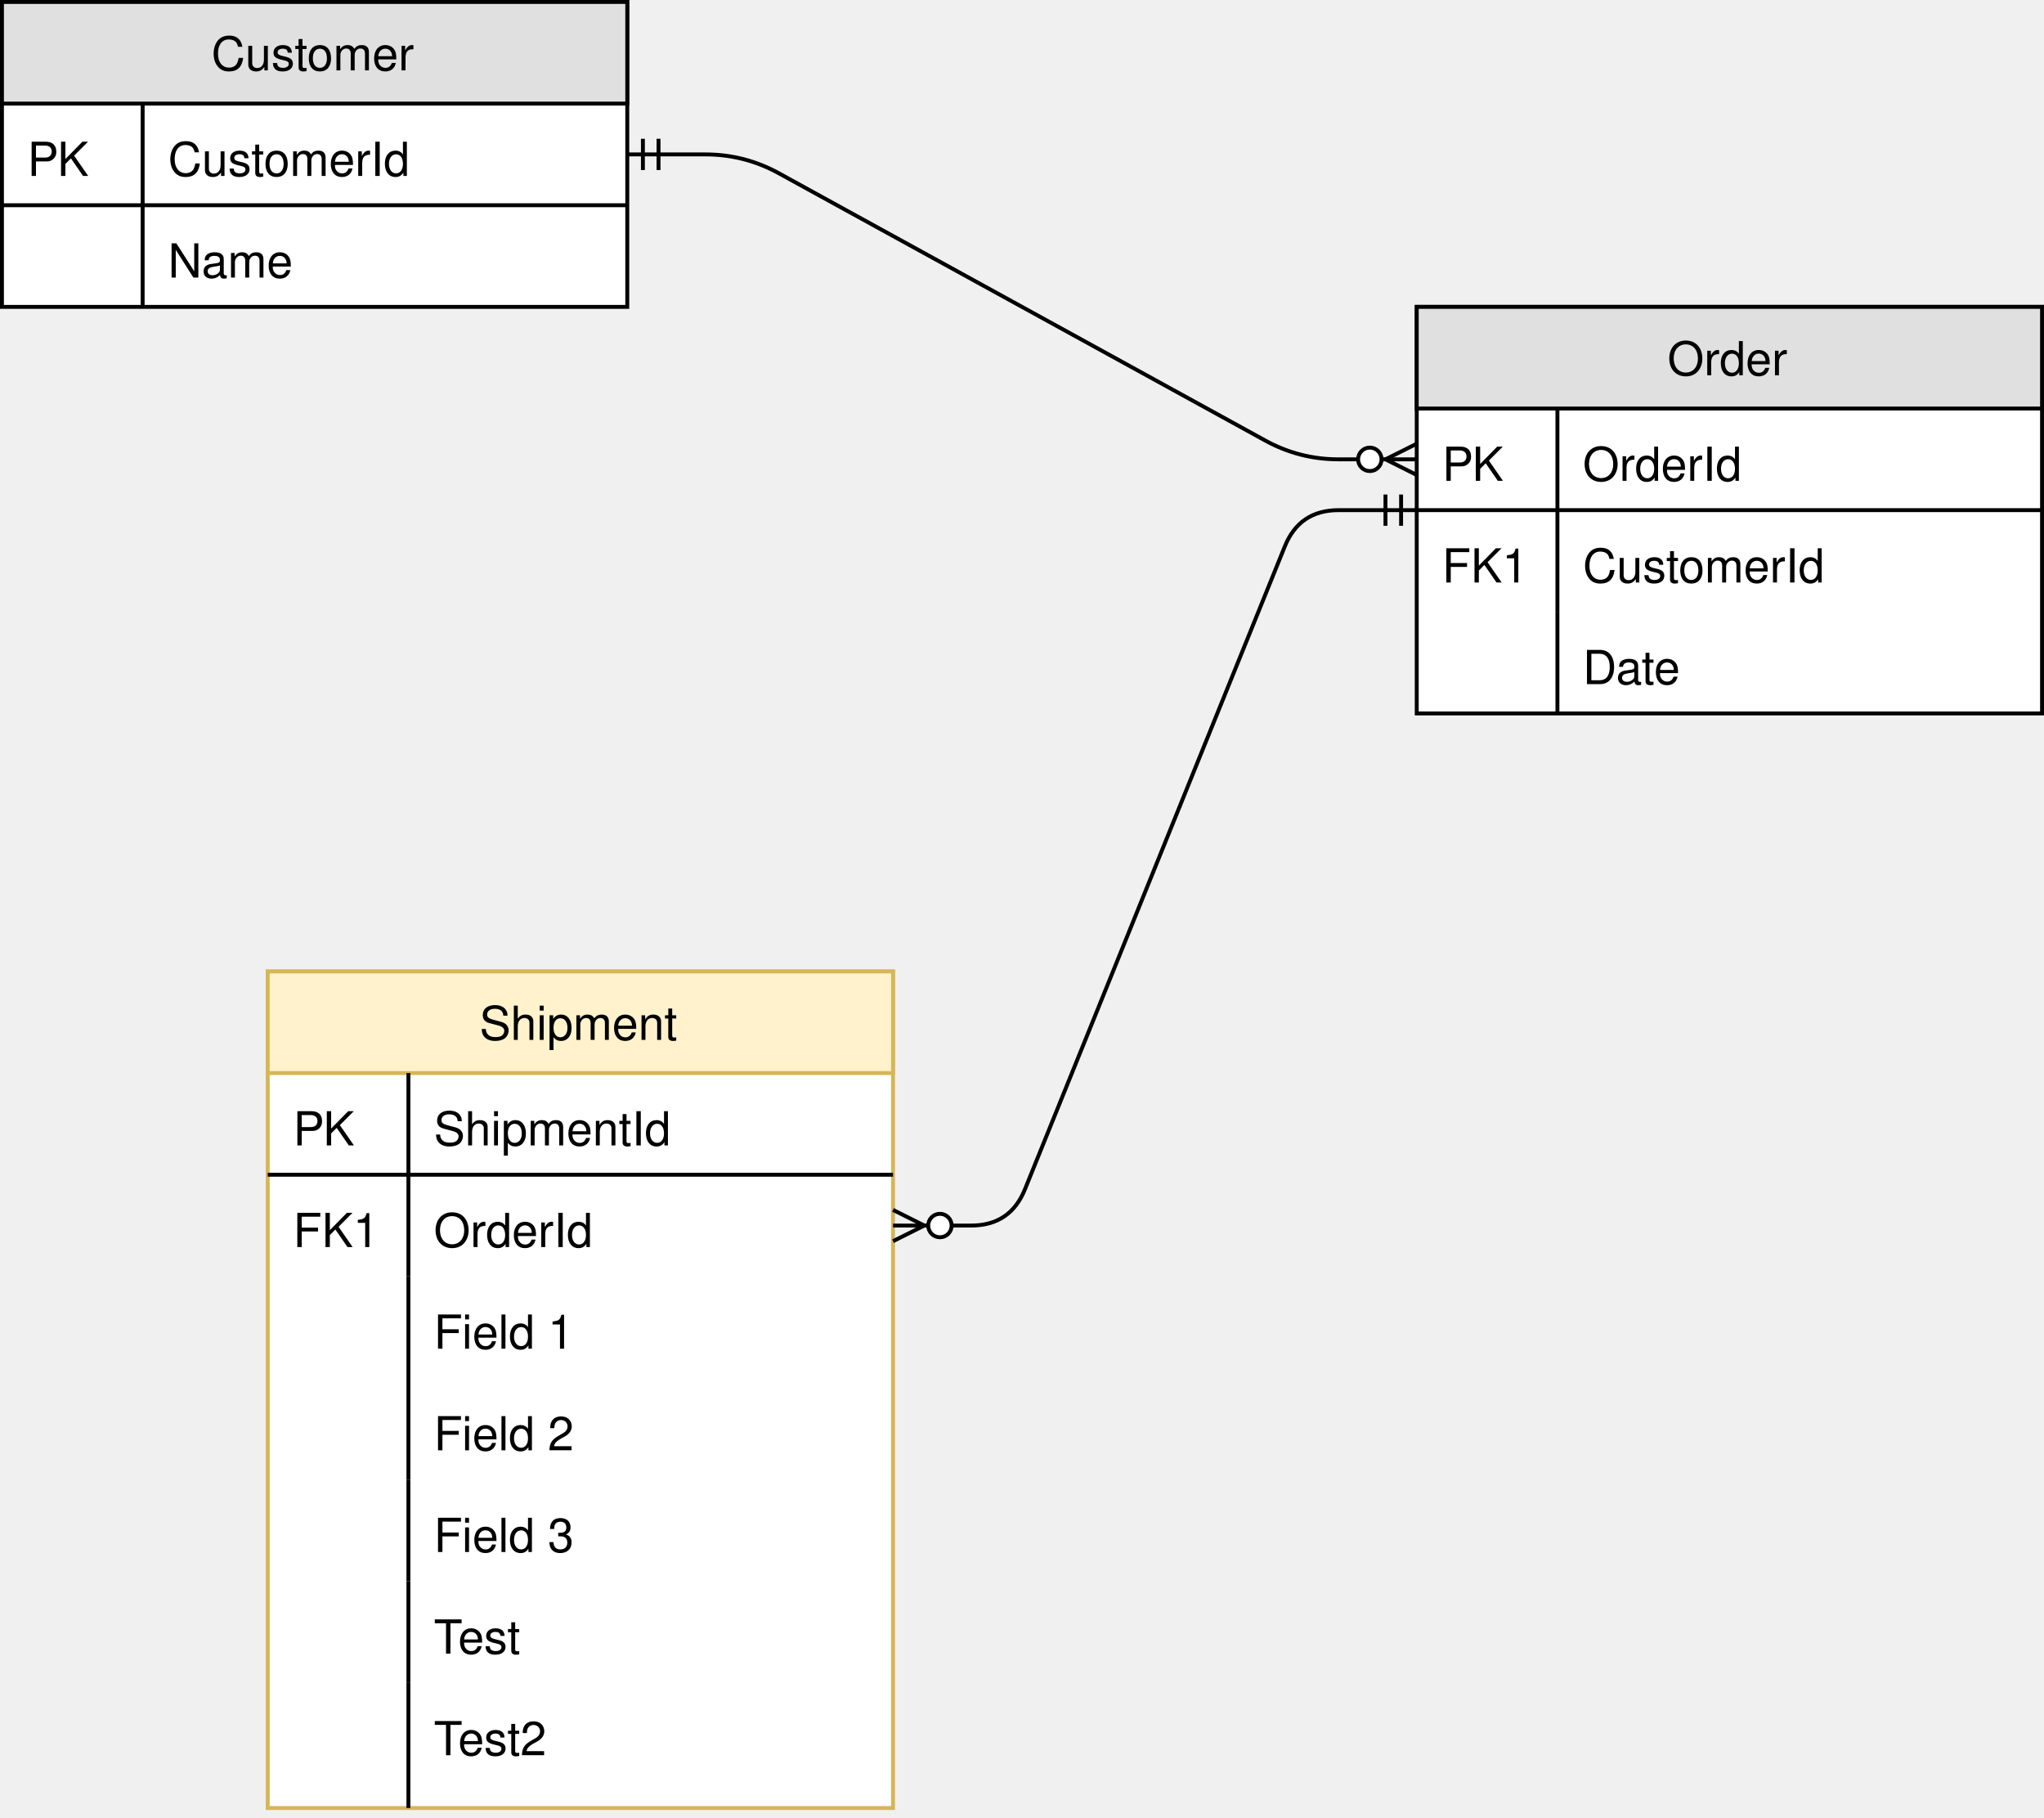
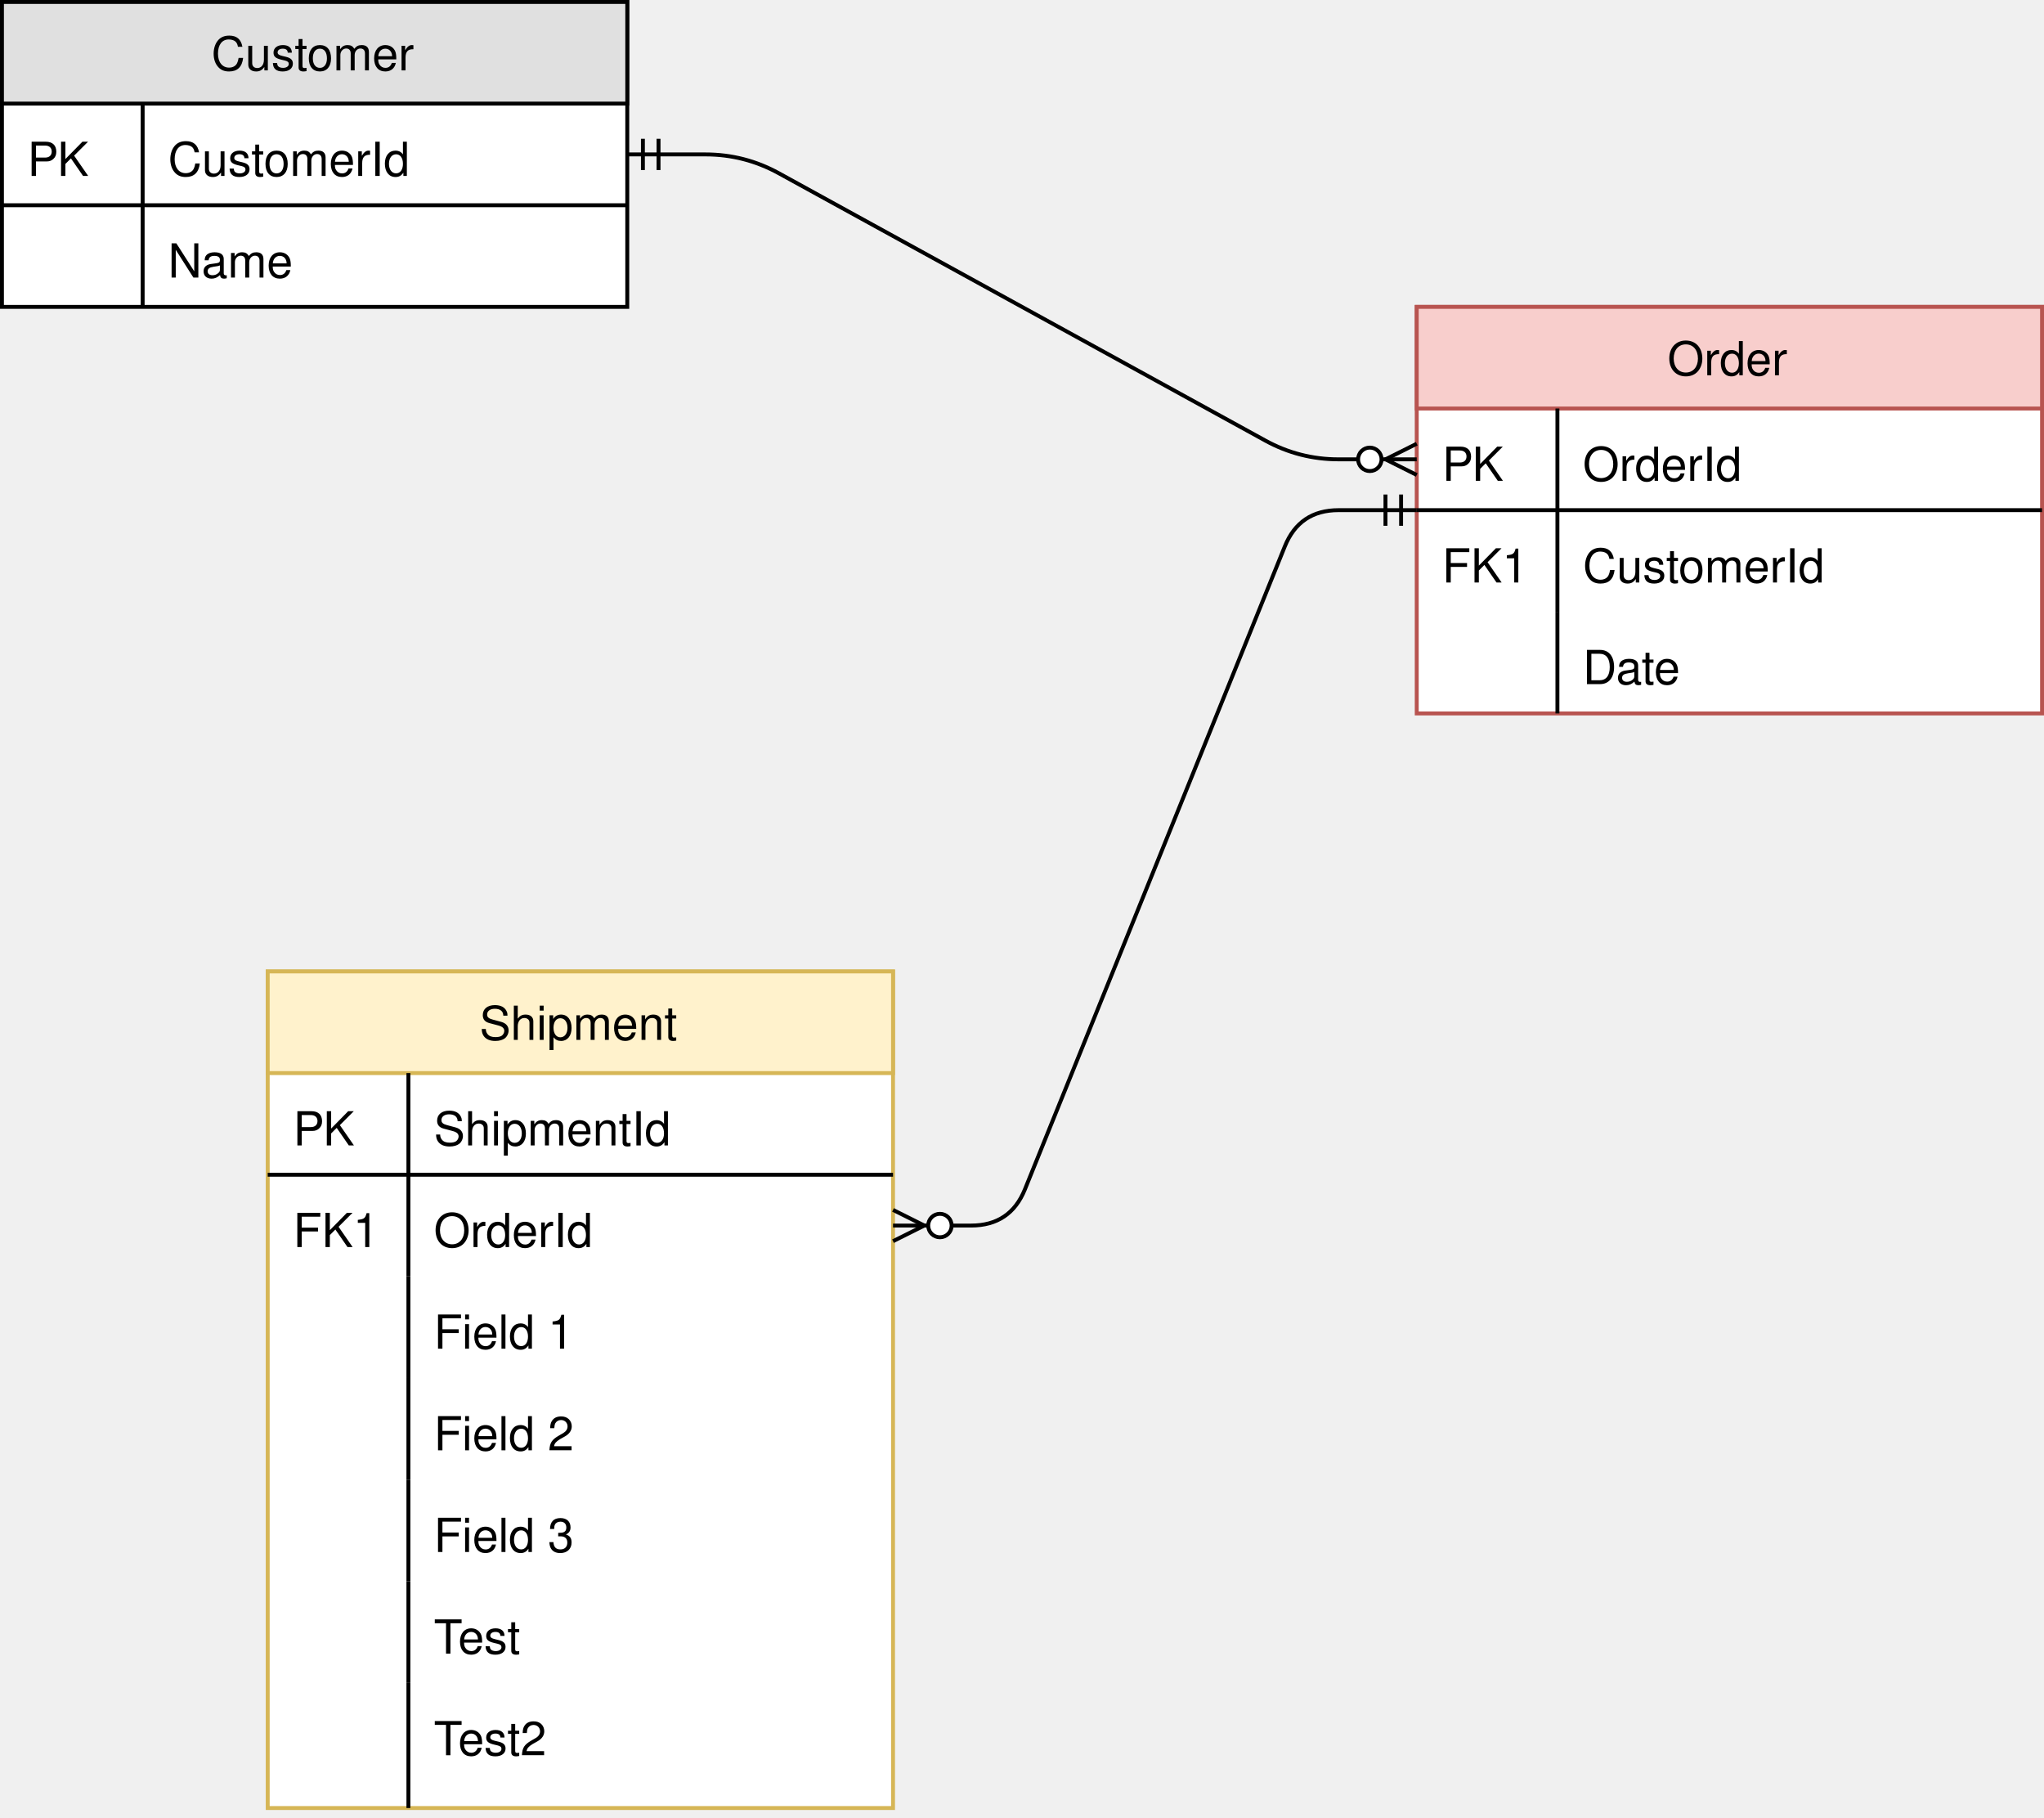
- <svg xmlns="http://www.w3.org/2000/svg" width="523px" height="465px" version="1.1" content="%3Cmxfile%20userAgent%3D%22Mozilla%2F5.0%20(Macintosh%3B%20Intel%20Mac%20OS%20X%2010_12_3)%20AppleWebKit%2F537.36%20(KHTML%2C%20like%20Gecko)%20Chrome%2F56.0.292.87%20Safari%2F537.36%22%20version%3D%22%40DRAWIO-VERSION%40%22%20editor%3D%22www.draw.io%22%20type%3D%22github%22%3E%3Cdiagram%20name%3D%22Page-1%22%3E7Vxdc9soFP01ftwdIcly%2FFi7SXen6TaTZKbPWCCbKRYehJs4v35BAn2YyJFjJ5ZmSDMdcUEguOceXY6JR8F8%2FfyNw83qB0OYjnwPPY%2BCryPfn%2Fih%2FF8ZdsZwVRiWnKDCBCrDA3nB2uhp65YgnDUaCsaoIJumMWZpimPRsEHO2VOzWcJoc9QNXGLL8BBDalt%2FESRWhfXKjyr7P5gsV2ZkEE2LmgWMfy8526Z6vJEfJPlPUb2Gpi890WwFEXuqmYLrUTDnjIniav08x1QtrVm24r6bltryuTlORZcbgmkM%2FImH4jBKFglK%2FtI9%2FIF0q9divs0EW2OuH1jszCJlT2RNYSpLs4Sl4kHXeLIcrwhFt3DHtuopMiFXxZRmK8bJi2wPqawC0iCrudAYkCsseyOUzhllPB8nwJ7617jzQfWox%2BI4k%2FfemSmD0nQLM2Geh1EKNxlZ5E%2BomqwhX5J0xoScm25k5nPTHF77T%2Faq3IqRaW08lxcEZ79LqKj%2BbUeYlcVc4OeaSTvmG5aLLPhONtG1Ux0zOoYiXXyqAAkiDaNVDYwT3Q7qGFiWHZdj3cuYgelSLkY5GDCI3O2V3xrOxIQZDlKBeQoFnqnlyurokxe1eVamHJMd8em34vNfZCN0BTfqUrpBEEiraQczwTbadxQnBiZcT0tdLww0lDchJctUXhdtZ8qHRLLFF23OO2vANmV5XGQbGJN0eVsMEXqV6V4PFUoTk%2F0lNAfTiiCE0xxsAgq4KCNqw0gq8iUez%2BSvdMTc%2B3s8GstpzmUZVGX5q5pzMWepxCUkOQCxDIYnrAJihjjbPEr443LaxwC7HuqhjfJWQnkb9rsmoI4FXh3nDcQdA6%2FAgtfd95NhtaizzCso6YSuPSidC0lvgUXNsZXSWqNz39nlm1o%2FR%2BNt1wBBzetB9ElODy2n%2FwfX%2BGPYxHNscvg1eTqBjP0LEsjYwpKjj86uDltc3W%2F6iCyX%2F%2BTI5cufni%2BH0V4KG3bMJIAXvidlDvbH62nKPHkdny5f7mW%2BHHWGfR%2Fy5SuXL5%2Fywpu0OLvfL7yp5fSP3oO7rPnYrPloGrlo1mx03xqkbr4DRySd3T1tcXe%2FiQTYavNXmQY5Dhkoh0w6StQfAyZbGnYE0l1ladtu9ZxBbMHWcjpGS2wycLkAROzuMYWCsPS6qpnhFH1RnxzKRtf3L5izR%2FYDpjuz367q1jBFPwtWeOeWNmNbHuOWGennFyawD6SNamIHw7Ieh96rG19t5PmC%2FMGNxzywG75TSKzthL3mTjiYes0uihnru%2Fzax5F7HYV7Hfn7HRXLYnV0jm0ysGXghxXZrLEe6hJSTpIkfhwPTMopLLVuULSIxtF5RB4QRU2oga7bX3AWkScA%2FRR5gC08G%2FQ6oaeXQg9oU7v7qfQAW%2BZ2Us8xCda4xd09T7A%2BWT12u7SjPx89mkcuK%2FXYkrGTeo4ikmGKxsBWjW8IppJGvNO976jkQlRyUcXHt1VjxyPdnT1MzXhsKz6GR073vuORC%2FFIeQTjMoe2bOnHEUlnb5cROTAisRUTQySBI5LBEknwTn3uPJiyRRJHJN2JZBASSYSjEE7jaYSQH4EkfuXI76OavaOQoVLI%2BBN1VgtNjkG6M0hrKA6LQGyJVRGI280Ml0GuOiqsgf8BcLIFVscgnRnkw8XVc7jcVsLsg3SWz4d1DEav3MFjMKBv52D2j6%2BUPHDsOZhg%2F6%2BxzfcLnHwORharbxcomlff4BBc%2Fw8%3D%3C%2Fdiagram%3E%3C%2Fmxfile%3E" resource="https://test.draw.io/?dev=1&amp;lang=de#Halderg%2Fsandbox%2Fmaster%2Fimages%2Fschema.svg" style="background-color: rgb(255, 255, 255);">
+ <svg xmlns="http://www.w3.org/2000/svg" width="523px" height="465px" version="1.1" content="%3Cmxfile%20userAgent%3D%22Mozilla%2F5.0%20(Macintosh%3B%20Intel%20Mac%20OS%20X%2010_12_3)%20AppleWebKit%2F537.36%20(KHTML%2C%20like%20Gecko)%20Chrome%2F56.0.292.87%20Safari%2F537.36%22%20version%3D%22%40DRAWIO-VERSION%40%22%20editor%3D%22www.draw.io%22%20type%3D%22github%22%3E%3Cdiagram%20name%3D%22Page-1%22%3E7Vxbb%2BI4GP01PO4qzg14HJh2djWdnapUmmcTO2CNiZFjhtJfv05i54KbNhRaEsktquLPjm%2Ff8cnnE5eRN988feNwu%2F7BEKYj10FPI%2B%2FryHXHri%2F%2FZoaDNkwKw4oTVJhAZViQZ6yMjrLuCMJpo6BgjAqybRojliQ4Eg0b5Jztm8ViRputbuEKG4ZFBKlp%2FUWQWBfWiRtW9n8wWa11yyCcFjlLGP1ecbZLVHsj14vznyJ7A3VdaqDpGiK2r5m8m5E354yJ4mrzNMc0m1o9bcV9ty25Zb85TkSXG7xpBNyxgyI%2FjJcxiv9SNfyBdKfmYr5LBdtgrjosDnqS0j3ZUJjI1CxmiVioHEemozWh6A4e2C7rRSrkrOjUbM04eZblIZVZQBpkNhcKA3KGZW2E0jmjjOfteNjJfht3LrIaVVscp%2FLeez1kUJruYCp0fxilcJuSZd7DrMgG8hVJZkzIsalCejy3zeaV%2F2StmVsx0qW15%2FKE4Ox3CZWsftMRemYxF%2FipZlKO%2BYblJAt%2BkEVU7lStGbWGQpXcV4AEoYLRugbGsSoH1RpYlRWXbT3INQOTlZyMsjGgEXk4Sr%2FVnF4TujlIBeYJFHiWTVdaR5%2B8qI2zMuWY7IhPtxWf%2FyIToWu4zS6lGwSBtBq2NxNsq3xHcaxhwtWwsuulhkbmTUjJKpHXRdlZ5kMi2eKLMueVNWCbsHxdpFsYkWR1VzThO5XpQTXlSxOT9cU0B9OaIISTHGwCCrgsV9SWkUTkUxzM5Ec6Yu78HYwCOcy5TIMqLT9ZcS7mLJG4hCQHIJaLYY%2BzBTFDnG0fJfxxOexTgF1f6r6J8lZCeRv2hyagTgVeHecNxJ0CL8%2BA1%2F33s2G1rLPMCyjphK4jKF0KSW%2BBJRtjK6W1rs5jZ5dPatWPxtOuAYKa173wk5zuG07%2FD27wx7CJY9nk9cfk%2BQQSuFckkMDAkqWPzq72W1zdb%2FoIDZf%2F5OiK8XI8iXAUDSxeLiy1apaTwA%2Bcy0TSfngU3PodYwzg%2BO8Jpr3j9noaTI9fRq6NpHsZSYedYd%2BHSHpiI%2BlzHoXjFmf3%2B1E4NZz%2B0btzG0%2BfGk%2BfTCNXjae1IlyD1O13YImks7unLe7uN5EAU4f%2BKsMgyyED5ZBxR%2FH6Y8BkisaWQLrrL23brZ4ziCnlGk7HaIV1BC4ngIjDA6ZQEJbcVDkznKAv2TtFWejm4Rlz9sh%2BwOSgd%2BJV3gYm6GfBCu98OZSyHY9wy4hU%2F4Ve2K%2BEjdnAXl2W9XXovLjxVUaeT8gf3OjmK7vh%2BwyJtZ2w09wJe1OnWUUxYnWXW3tReVSRf1SRe1xRMS1GRZfYJgNTIF6syXaDVVNXEXni2B2%2ByIPCZRiElxF5QBg2oQa6bn%2FBRUQeD%2FRT5AGmJK3Ra4WeXgo9oE0H76fSA0wB3Eo9pwRYQYu7ex5gfbJ6bHdpJ785PZlHriv1mJKxlXpOIpJhisbAVI1vCaaSRpzzvW%2Bp5EpUclXFxzVVY8sj3Z09TM04MBUfzSPne9%2FyyJV4pDyCcZ3jXKb0Y4mks7fLFTkwIjEVE00kniWSwRKJ90597jKYMkUSSyTdiWQQEkmIQx9Oo2mIkBuCOHrhMPBjNnpLIUOlkOATdVYDTZZBujNI61IcFoGYEmtGIHY3M1wGmXRUWD33A%2BBkCqyWQTozyIeLq5dwuamEmQfpDJ8P6xiMmrlXj8GAvp2DOT6%2BUvLAqedgvOP%2F09bfPHD2ORiZrL53oChefbeDd%2FM%2F%3C%2Fdiagram%3E%3C%2Fmxfile%3E" resource="https://test.draw.io/?dev=1&amp;lang=de#Halderg%2Fsandbox%2Fmaster%2Fimages%2Fschema.svg" style="background-color: rgb(255, 255, 255);">
  <defs>
    <clipPath id="mx-clip-41-32-114-24-0">
      <rect x="41" y="32" width="114" height="24" />
    </clipPath>
    <clipPath id="mx-clip-5-32-26-24-0">
      <rect x="5" y="32" width="26" height="24" />
    </clipPath>
    <clipPath id="mx-clip-41-58-114-24-0">
      <rect x="41" y="58" width="114" height="24" />
    </clipPath>
    <clipPath id="mx-clip-403-110-114-24-0">
      <rect x="403" y="110" width="114" height="24" />
    </clipPath>
    <clipPath id="mx-clip-367-110-26-24-0">
      <rect x="367" y="110" width="26" height="24" />
    </clipPath>
    <clipPath id="mx-clip-403-136-114-24-0">
      <rect x="403" y="136" width="114" height="24" />
    </clipPath>
    <clipPath id="mx-clip-367-136-26-24-0">
      <rect x="367" y="136" width="26" height="24" />
    </clipPath>
    <clipPath id="mx-clip-403-162-114-24-0">
      <rect x="403" y="162" width="114" height="24" />
    </clipPath>
    <clipPath id="mx-clip-109-280-114-24-0">
      <rect x="109" y="280" width="114" height="24" />
    </clipPath>
    <clipPath id="mx-clip-73-280-26-24-0">
      <rect x="73" y="280" width="26" height="24" />
    </clipPath>
    <clipPath id="mx-clip-109-306-114-24-0">
      <rect x="109" y="306" width="114" height="24" />
    </clipPath>
    <clipPath id="mx-clip-73-306-26-24-0">
      <rect x="73" y="306" width="26" height="24" />
    </clipPath>
    <clipPath id="mx-clip-109-332-114-24-0">
      <rect x="109" y="332" width="114" height="24" />
    </clipPath>
    <clipPath id="mx-clip-109-358-114-24-0">
      <rect x="109" y="358" width="114" height="24" />
    </clipPath>
    <clipPath id="mx-clip-109-384-114-24-0">
      <rect x="109" y="384" width="114" height="24" />
    </clipPath>
    <clipPath id="mx-clip-109-410-114-24-0">
      <rect x="109" y="410" width="114" height="24" />
    </clipPath>
    <clipPath id="mx-clip-109-436-114-30-0">
      <rect x="109" y="436" width="114" height="30" />
    </clipPath>
  </defs>
  <g transform="translate(0.5,0.5)">
    <rect x="0" y="0" width="160" height="78" fill="#ffffff" stroke="#000000" pointer-events="none" />
    <path d="M 0 26 L 0 0 L 160 0 L 160 26 Z" fill="#e0e0e0" stroke="#000000" stroke-miterlimit="10" pointer-events="none" />
    <g fill="#000000" font-family="Helvetica" text-anchor="middle" font-size="12px">
      <text x="79.5" y="17.5">Customer</text>
    </g>
    <path d="M 160 52 L 0 52" fill="none" stroke="#000000" stroke-miterlimit="10" pointer-events="none" />
    <g fill="#000000" font-family="Helvetica" text-decoration="underline" clip-path="url(#mx-clip-41-32-114-24-0)" font-size="12px">
      <text x="42.5" y="44.5">CustomerId</text>
    </g>
    <path d="M 36 26 L 36 52" fill="none" stroke="#000000" stroke-miterlimit="10" pointer-events="none" />
    <g fill="#000000" font-family="Helvetica" clip-path="url(#mx-clip-5-32-26-24-0)" font-size="12px">
      <text x="6.5" y="44.5">PK</text>
    </g>
    <g fill="#000000" font-family="Helvetica" clip-path="url(#mx-clip-41-58-114-24-0)" font-size="12px">
      <text x="42.5" y="70.5">Name</text>
    </g>
    <path d="M 36 52 L 36 78" fill="none" stroke="#000000" stroke-miterlimit="10" pointer-events="none" />
-     <rect x="362" y="78" width="160" height="104" fill="#ffffff" stroke="#000000" pointer-events="none" />
-     <path d="M 362 104 L 362 78 L 522 78 L 522 104 Z" fill="#e0e0e0" stroke="#000000" stroke-miterlimit="10" pointer-events="none" />
+     <rect x="362" y="78" width="160" height="104" fill="#ffffff" stroke="#b85450" pointer-events="none" />
+     <path d="M 362 104 L 362 78 L 522 78 L 522 104 Z" fill="#f8cecc" stroke="#b85450" stroke-miterlimit="10" pointer-events="none" />
    <g fill="#000000" font-family="Helvetica" text-anchor="middle" font-size="12px">
      <text x="441.5" y="95.5">Order</text>
    </g>
    <path d="M 522 130 L 362 130" fill="none" stroke="#000000" stroke-miterlimit="10" pointer-events="none" />
    <g fill="#000000" font-family="Helvetica" text-decoration="underline" clip-path="url(#mx-clip-403-110-114-24-0)" font-size="12px">
      <text x="404.5" y="122.5">OrderId</text>
    </g>
    <path d="M 398 104 L 398 130" fill="none" stroke="#000000" stroke-miterlimit="10" pointer-events="none" />
    <g fill="#000000" font-family="Helvetica" clip-path="url(#mx-clip-367-110-26-24-0)" font-size="12px">
      <text x="368.5" y="122.5">PK</text>
    </g>
    <g fill="#000000" font-family="Helvetica" clip-path="url(#mx-clip-403-136-114-24-0)" font-size="12px">
      <text x="404.5" y="148.5">CustomerId</text>
    </g>
    <path d="M 398 130 L 398 156" fill="none" stroke="#000000" stroke-miterlimit="10" pointer-events="none" />
    <g fill="#000000" font-family="Helvetica" clip-path="url(#mx-clip-367-136-26-24-0)" font-size="12px">
      <text x="368.5" y="148.5">FK1</text>
    </g>
    <g fill="#000000" font-family="Helvetica" clip-path="url(#mx-clip-403-162-114-24-0)" font-size="12px">
      <text x="404.5" y="174.5">Date</text>
    </g>
    <path d="M 398 156 L 398 182" fill="none" stroke="#000000" stroke-miterlimit="10" pointer-events="none" />
    <path d="M 160 39 L 180 39 Q 190 39 198.76 43.81 L 323.24 112.19 Q 332 117 342 117 L 362 117" fill="none" stroke="#000000" stroke-miterlimit="10" pointer-events="none" />
    <path d="M 164 35 L 164 43 M 168 35 L 168 43" fill="none" stroke="#000000" stroke-miterlimit="10" pointer-events="none" />
    <ellipse cx="350" cy="117" rx="3" ry="3" fill="#ffffff" stroke="#000000" pointer-events="none" />
    <path d="M 362 113 L 354 117 L 362 121" fill="none" stroke="#000000" stroke-miterlimit="10" pointer-events="none" />
    <rect x="68" y="248" width="160" height="214" fill="#ffffff" stroke="#d6b656" pointer-events="none" />
    <path d="M 68 274 L 68 248 L 228 248 L 228 274 Z" fill="#fff2cc" stroke="#d6b656" stroke-miterlimit="10" pointer-events="none" />
    <g fill="#000000" font-family="Helvetica" text-anchor="middle" font-size="12px">
      <text x="147.5" y="265.5">Shipment</text>
    </g>
    <path d="M 228 300 L 68 300" fill="none" stroke="#000000" stroke-miterlimit="10" pointer-events="none" />
    <g fill="#000000" font-family="Helvetica" text-decoration="underline" clip-path="url(#mx-clip-109-280-114-24-0)" font-size="12px">
      <text x="110.5" y="292.5">ShipmentId</text>
    </g>
    <path d="M 104 274 L 104 300" fill="none" stroke="#000000" stroke-miterlimit="10" pointer-events="none" />
    <g fill="#000000" font-family="Helvetica" clip-path="url(#mx-clip-73-280-26-24-0)" font-size="12px">
      <text x="74.5" y="292.5">PK</text>
    </g>
    <g fill="#000000" font-family="Helvetica" clip-path="url(#mx-clip-109-306-114-24-0)" font-size="12px">
      <text x="110.5" y="318.5">OrderId</text>
    </g>
    <path d="M 104 300 L 104 326" fill="none" stroke="#000000" stroke-miterlimit="10" pointer-events="none" />
    <g fill="#000000" font-family="Helvetica" clip-path="url(#mx-clip-73-306-26-24-0)" font-size="12px">
      <text x="74.5" y="318.5">FK1</text>
    </g>
    <g fill="#000000" font-family="Helvetica" clip-path="url(#mx-clip-109-332-114-24-0)" font-size="12px">
      <text x="110.5" y="344.5">Field 1</text>
    </g>
    <path d="M 104 326 L 104 352" fill="none" stroke="#000000" stroke-miterlimit="10" pointer-events="none" />
    <g fill="#000000" font-family="Helvetica" clip-path="url(#mx-clip-109-358-114-24-0)" font-size="12px">
      <text x="110.5" y="370.5">Field 2</text>
    </g>
    <path d="M 104 352 L 104 378" fill="none" stroke="#000000" stroke-miterlimit="10" pointer-events="none" />
    <g fill="#000000" font-family="Helvetica" clip-path="url(#mx-clip-109-384-114-24-0)" font-size="12px">
      <text x="110.5" y="396.5">Field 3</text>
    </g>
    <path d="M 104 378 L 104 404" fill="none" stroke="#000000" stroke-miterlimit="10" pointer-events="none" />
    <g fill="#000000" font-family="Helvetica" clip-path="url(#mx-clip-109-410-114-24-0)" font-size="12px">
      <text x="110.5" y="422.5">Test</text>
    </g>
    <path d="M 104 404 L 104 430" fill="none" stroke="#000000" stroke-miterlimit="10" pointer-events="none" />
    <g fill="#000000" font-family="Helvetica" clip-path="url(#mx-clip-109-436-114-30-0)" font-size="12px">
      <text x="110.5" y="448.5">Test2</text>
    </g>
    <path d="M 104 430 L 104 462" fill="none" stroke="#000000" stroke-miterlimit="10" pointer-events="none" />
    <path d="M 362 130 L 342 130 Q 332 130 328.25 139.27 L 261.75 303.73 Q 258 313 248 313 L 228 313" fill="none" stroke="#000000" stroke-miterlimit="10" pointer-events="none" />
    <path d="M 358 134 L 358 126 M 354 134 L 354 126" fill="none" stroke="#000000" stroke-miterlimit="10" pointer-events="none" />
    <ellipse cx="240" cy="313" rx="3" ry="3" fill="#ffffff" stroke="#000000" pointer-events="none" />
    <path d="M 228 317 L 236 313 L 228 309" fill="none" stroke="#000000" stroke-miterlimit="10" pointer-events="none" />
  </g>
</svg>
